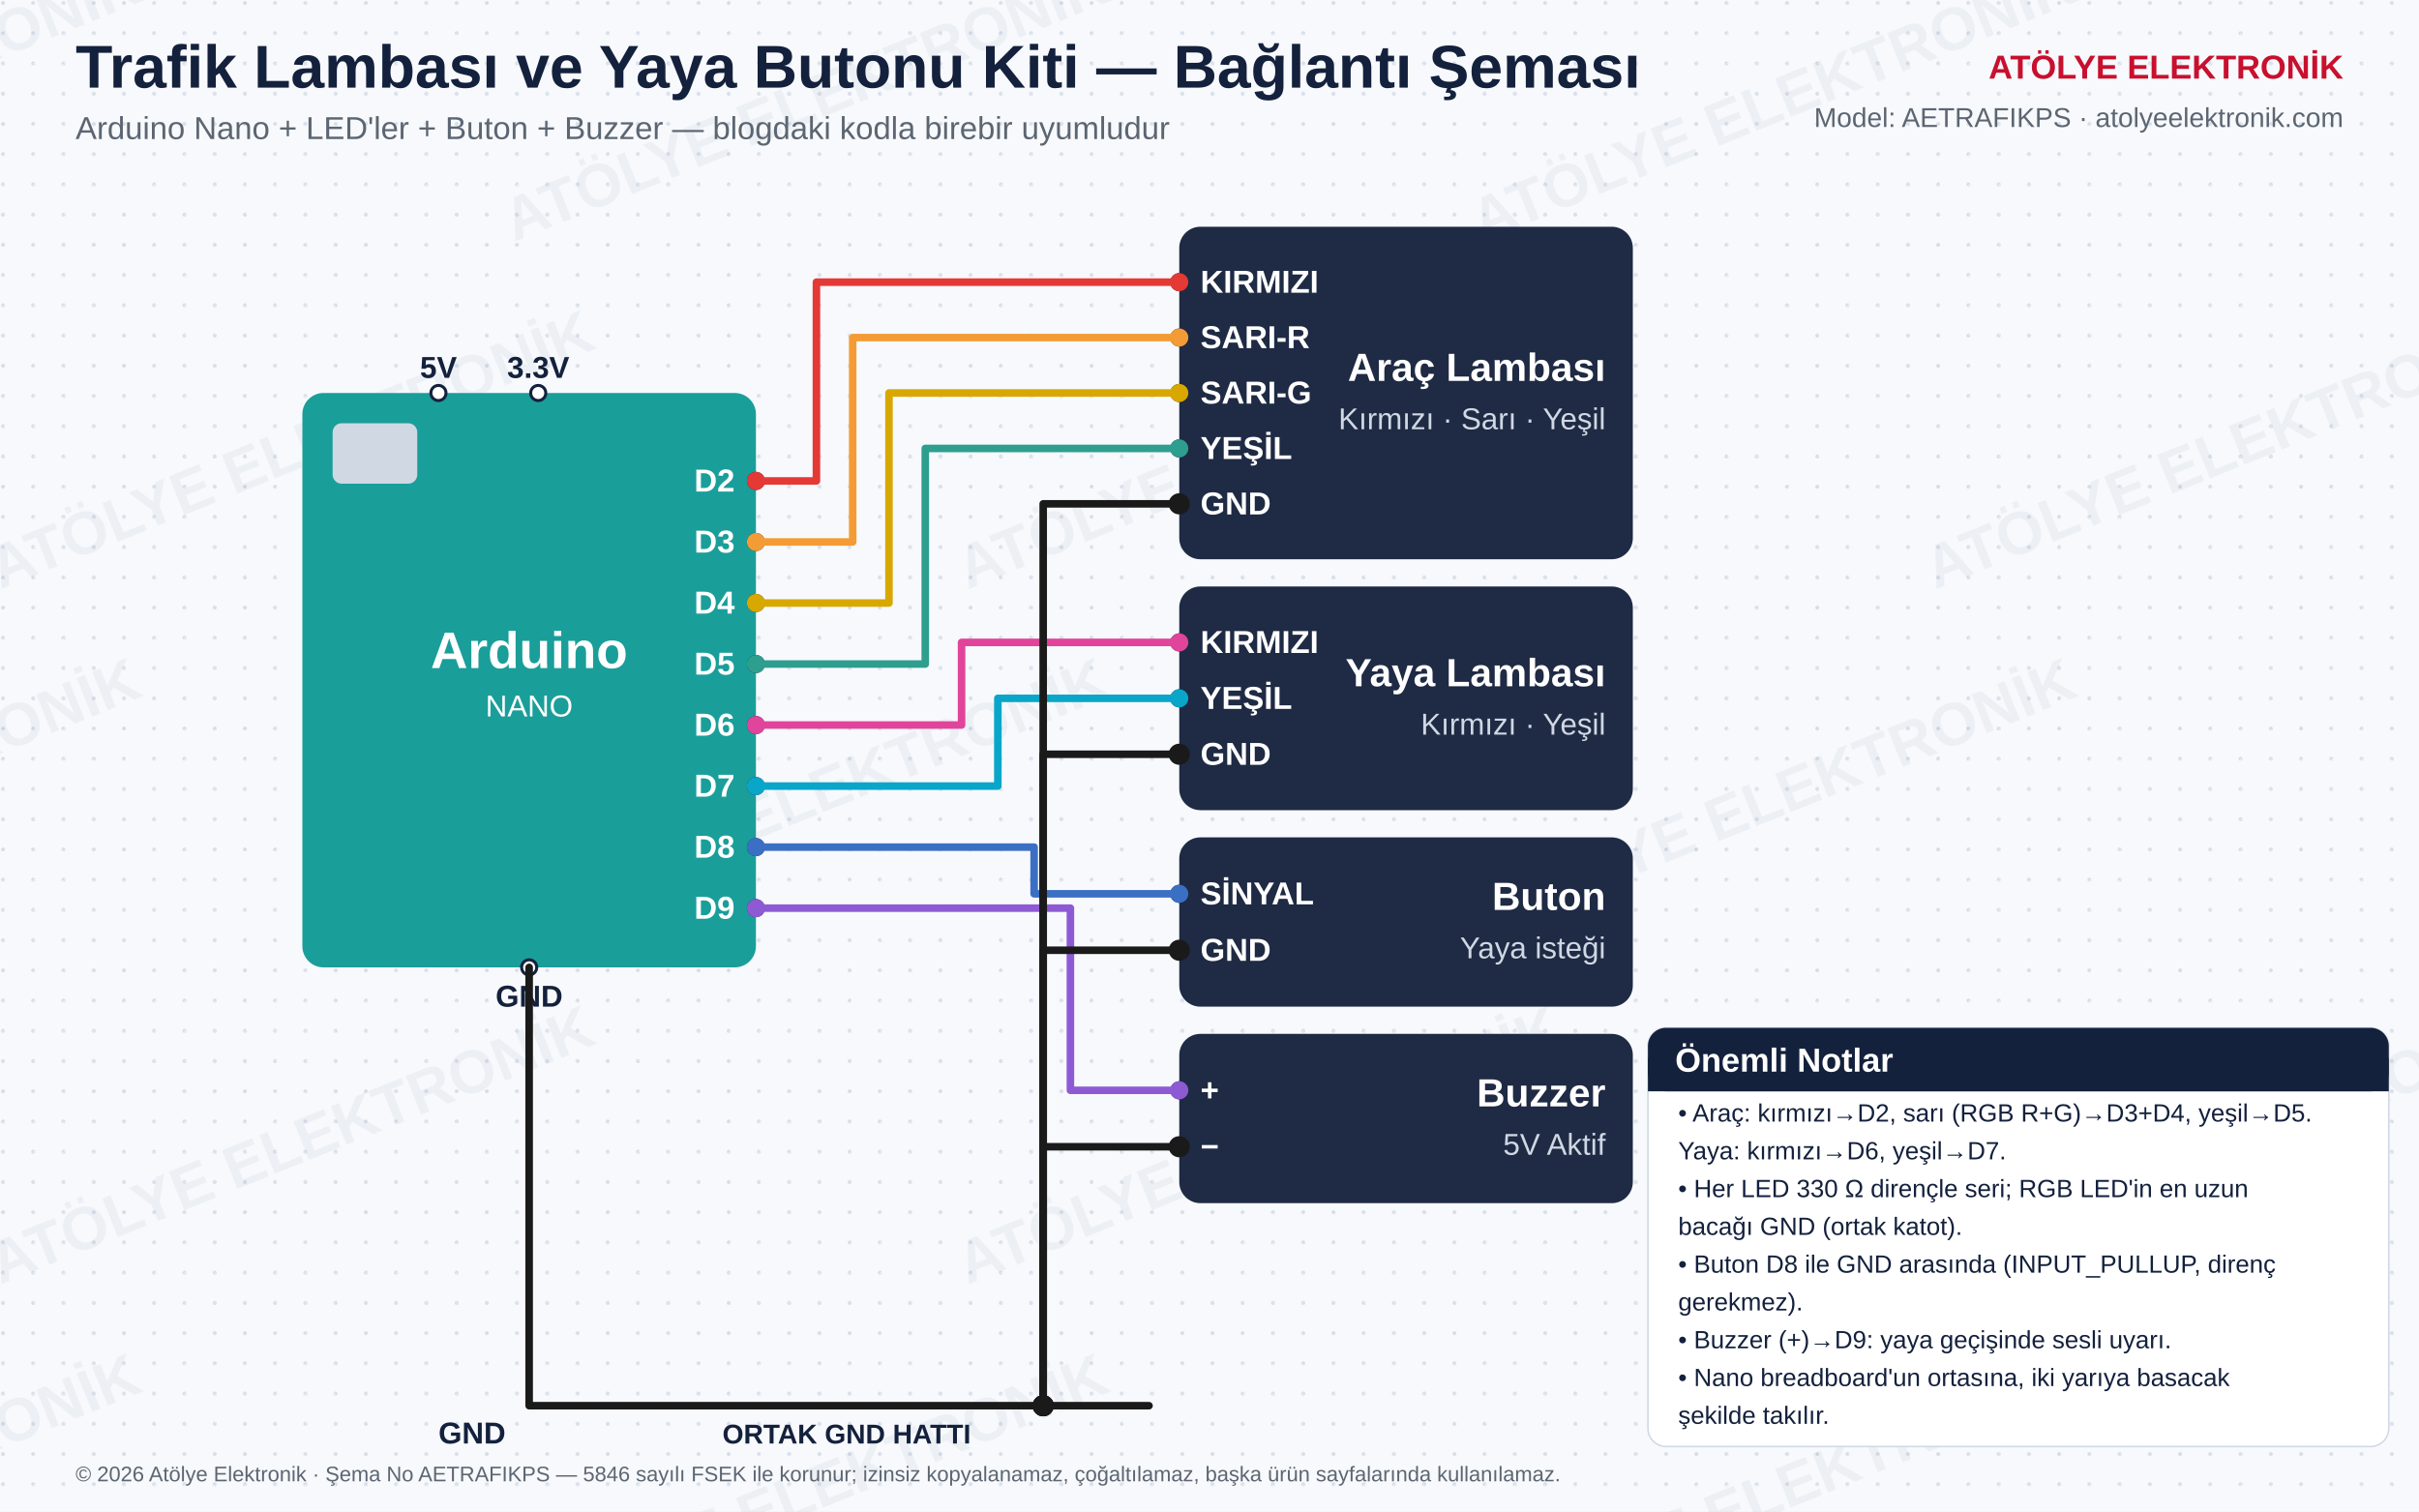
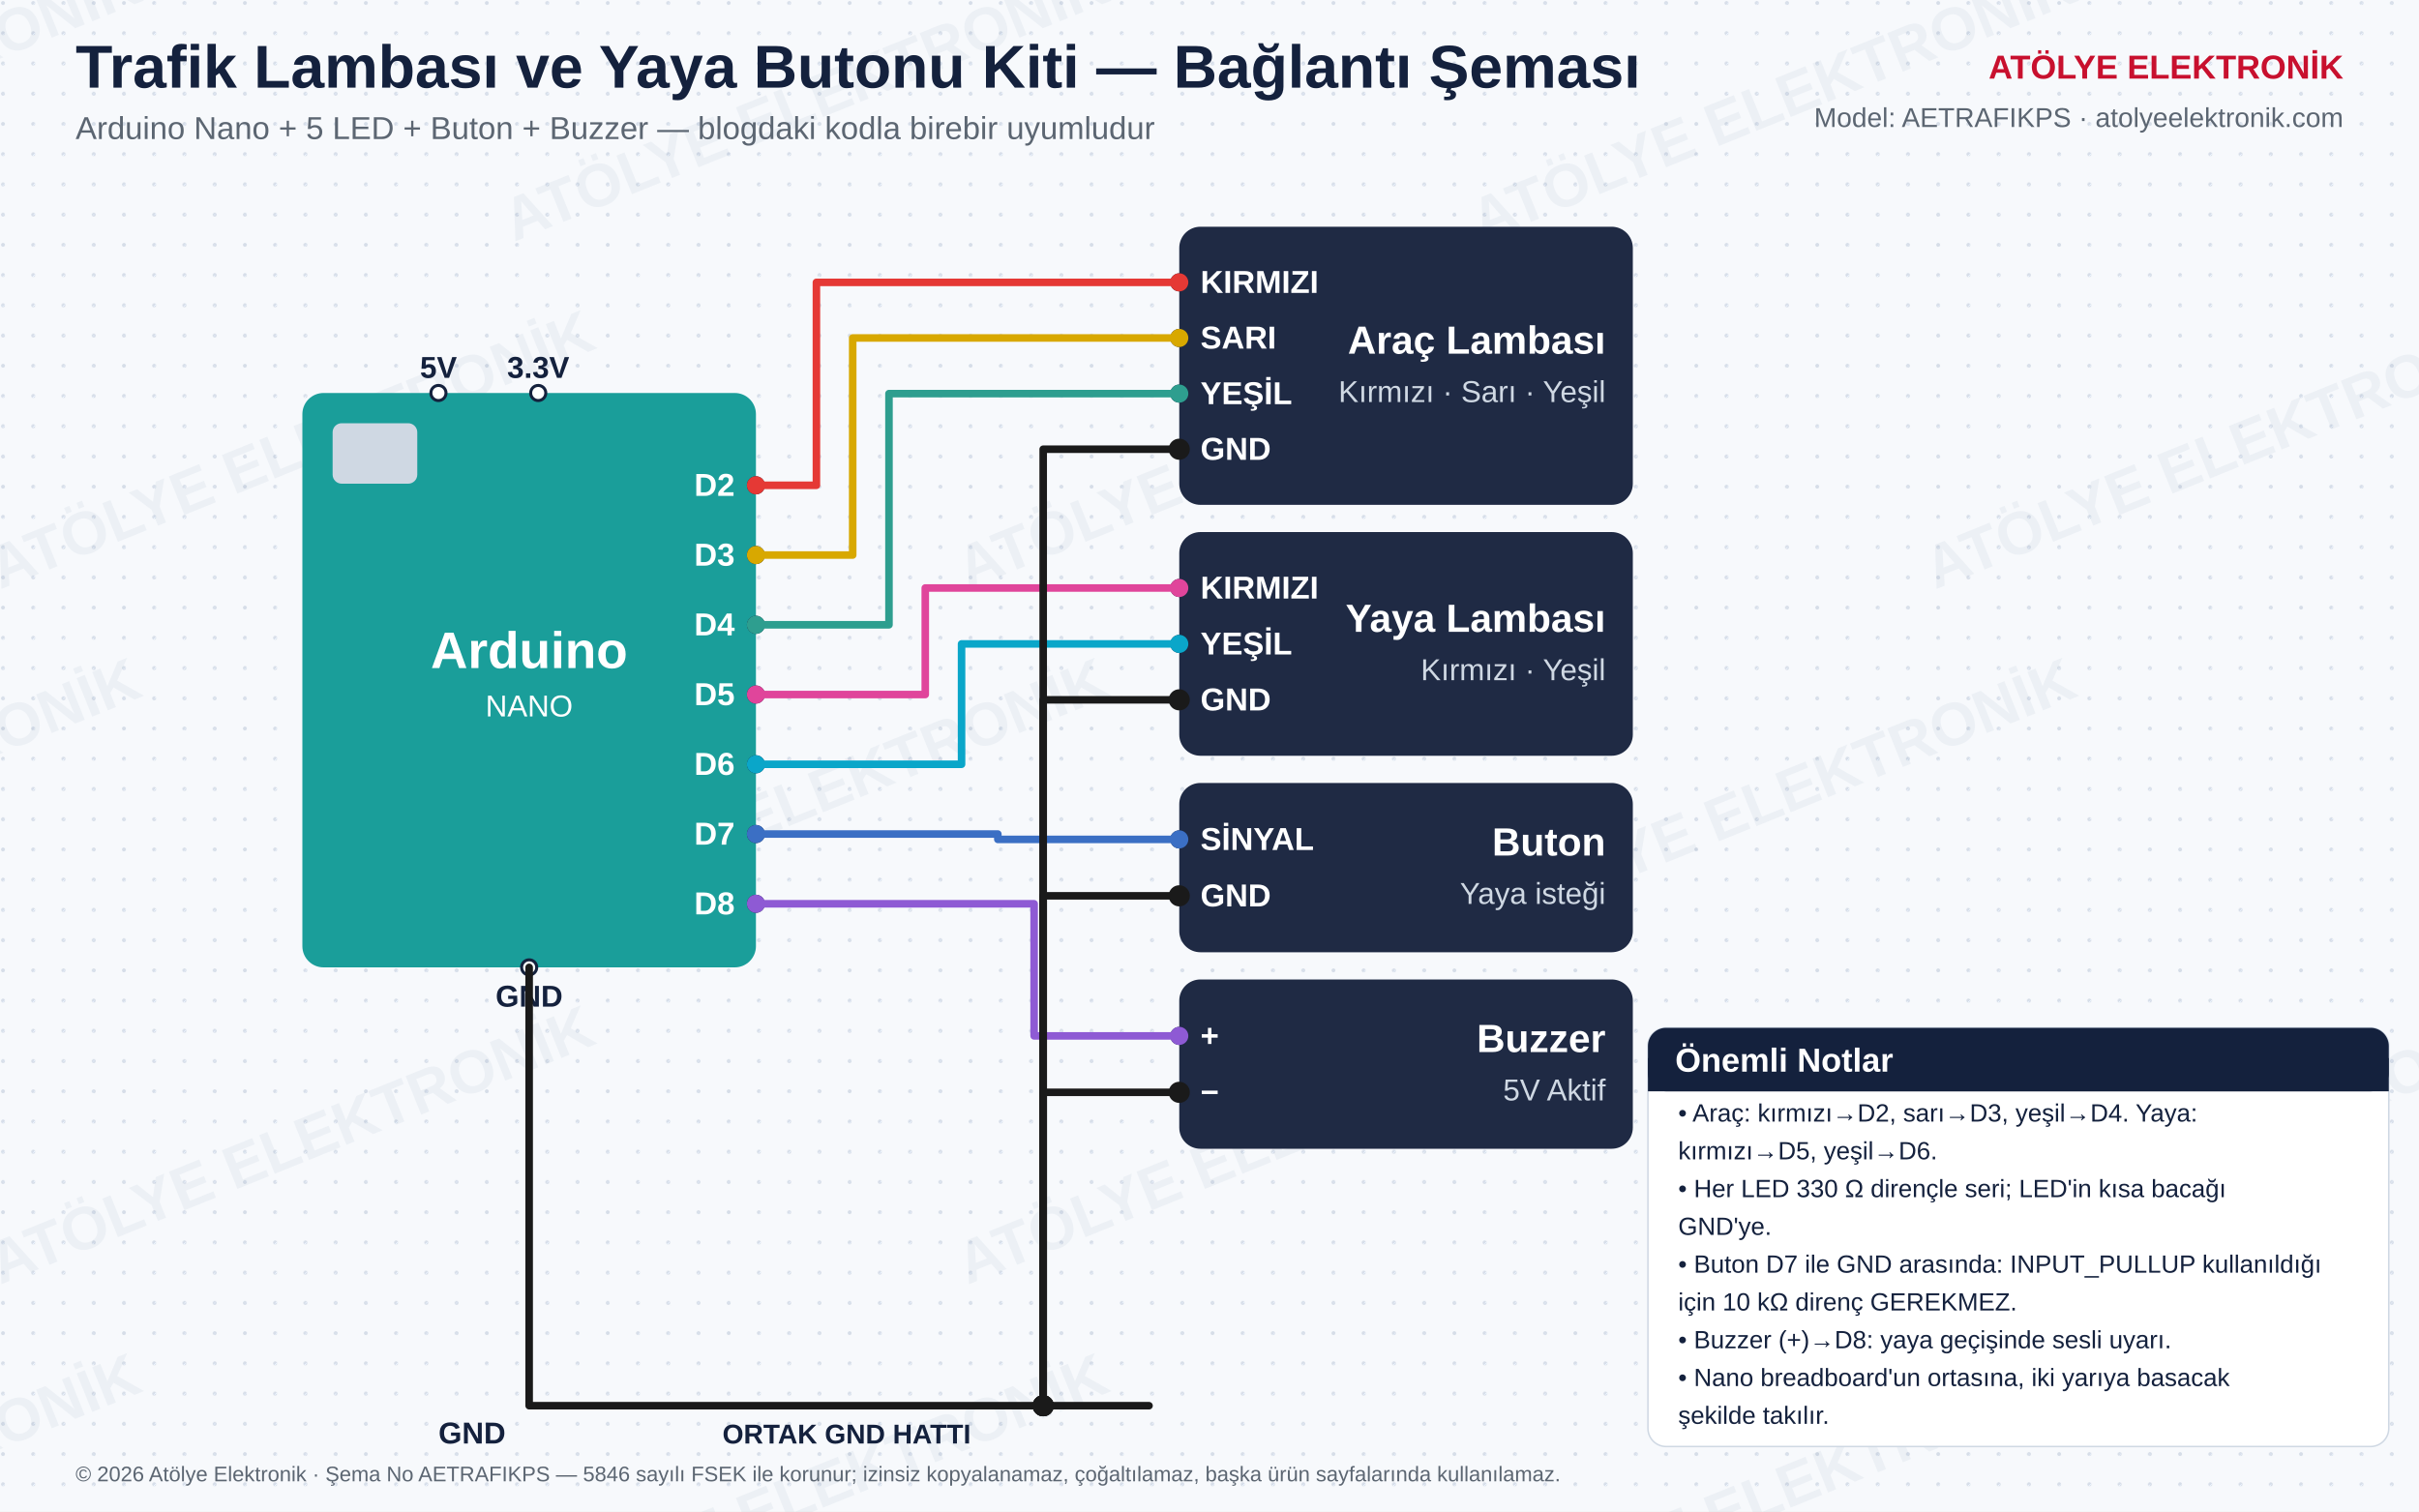
<svg xmlns="http://www.w3.org/2000/svg" width="1600" height="1000" viewBox="0 0 1600 1000" font-family="Segoe UI, Arial, sans-serif">
  <defs>
    <pattern id="dots" width="20" height="20" patternUnits="userSpaceOnUse">
      <circle cx="2" cy="2" r="1.3" fill="#d6dde8" />
    </pattern>
  </defs>
  <rect width="1600" height="1000" fill="#f7f9fc" />
  <rect width="1600" height="1000" fill="url(#dots)" />
  <g opacity="0.045" font-weight="800" font-size="40" fill="#003360">
    <text x="-300" y="160" transform="rotate(-22 -300 160)">ATÖLYE ELEKTRONİK</text>
    <text x="340" y="160" transform="rotate(-22 340 160)">ATÖLYE ELEKTRONİK</text>
    <text x="980" y="160" transform="rotate(-22 980 160)">ATÖLYE ELEKTRONİK</text>
    <text x="1620" y="160" transform="rotate(-22 1620 160)">ATÖLYE ELEKTRONİK</text>
    <text x="0" y="390" transform="rotate(-22 0 390)">ATÖLYE ELEKTRONİK</text>
    <text x="640" y="390" transform="rotate(-22 640 390)">ATÖLYE ELEKTRONİK</text>
    <text x="1280" y="390" transform="rotate(-22 1280 390)">ATÖLYE ELEKTRONİK</text>
    <text x="-300" y="620" transform="rotate(-22 -300 620)">ATÖLYE ELEKTRONİK</text>
    <text x="340" y="620" transform="rotate(-22 340 620)">ATÖLYE ELEKTRONİK</text>
    <text x="980" y="620" transform="rotate(-22 980 620)">ATÖLYE ELEKTRONİK</text>
    <text x="1620" y="620" transform="rotate(-22 1620 620)">ATÖLYE ELEKTRONİK</text>
    <text x="0" y="850" transform="rotate(-22 0 850)">ATÖLYE ELEKTRONİK</text>
    <text x="640" y="850" transform="rotate(-22 640 850)">ATÖLYE ELEKTRONİK</text>
    <text x="1280" y="850" transform="rotate(-22 1280 850)">ATÖLYE ELEKTRONİK</text>
    <text x="-300" y="1080" transform="rotate(-22 -300 1080)">ATÖLYE ELEKTRONİK</text>
    <text x="340" y="1080" transform="rotate(-22 340 1080)">ATÖLYE ELEKTRONİK</text>
    <text x="980" y="1080" transform="rotate(-22 980 1080)">ATÖLYE ELEKTRONİK</text>
    <text x="1620" y="1080" transform="rotate(-22 1620 1080)">ATÖLYE ELEKTRONİK</text>
  </g>
  <text x="50" y="58" font-size="40" font-weight="800" fill="#14213d">Trafik Lambası ve Yaya Butonu Kiti — Bağlantı Şeması</text>
-   <text x="50" y="92" font-size="21" fill="#5c6672">Arduino Nano + LED'ler + Buton + Buzzer — blogdaki kodla birebir uyumludur</text>
+   <text x="50" y="92" font-size="21" fill="#5c6672">Arduino Nano + 5 LED + Buton + Buzzer — blogdaki kodla birebir uyumludur</text>
  <text x="1550" y="52" text-anchor="end" font-size="22" font-weight="800" fill="#c8102e">ATÖLYE ELEKTRONİK</text>
  <text x="1550" y="84" text-anchor="end" font-size="18" fill="#5c6672">Model: AETRAFIKPS · atolyeelektronik.com</text>
  <rect x="200" y="260" width="300" height="380" rx="14" fill="#1a9e9a" />
  <text x="350.0" y="442.0" text-anchor="middle" font-size="34" font-weight="700" fill="#fff">Arduino</text>
  <text x="350.0" y="474.0" text-anchor="middle" font-size="20" fill="#ffffff">NANO</text>
-   <text x="486" y="325.188" text-anchor="end" font-size="21" font-weight="700" fill="#fff">D2</text>
-   <circle cx="500" cy="318.188" r="5" fill="#fff" stroke="#14213d" stroke-width="2" />
-   <text x="486" y="365.562" text-anchor="end" font-size="21" font-weight="700" fill="#fff">D3</text>
-   <circle cx="500" cy="358.562" r="5" fill="#fff" stroke="#14213d" stroke-width="2" />
-   <text x="486" y="405.938" text-anchor="end" font-size="21" font-weight="700" fill="#fff">D4</text>
-   <circle cx="500" cy="398.938" r="5" fill="#fff" stroke="#14213d" stroke-width="2" />
-   <text x="486" y="446.312" text-anchor="end" font-size="21" font-weight="700" fill="#fff">D5</text>
-   <circle cx="500" cy="439.312" r="5" fill="#fff" stroke="#14213d" stroke-width="2" />
-   <text x="486" y="486.688" text-anchor="end" font-size="21" font-weight="700" fill="#fff">D6</text>
-   <circle cx="500" cy="479.688" r="5" fill="#fff" stroke="#14213d" stroke-width="2" />
-   <text x="486" y="527.062" text-anchor="end" font-size="21" font-weight="700" fill="#fff">D7</text>
-   <circle cx="500" cy="520.062" r="5" fill="#fff" stroke="#14213d" stroke-width="2" />
-   <text x="486" y="567.438" text-anchor="end" font-size="21" font-weight="700" fill="#fff">D8</text>
-   <circle cx="500" cy="560.438" r="5" fill="#fff" stroke="#14213d" stroke-width="2" />
-   <text x="486" y="607.812" text-anchor="end" font-size="21" font-weight="700" fill="#fff">D9</text>
-   <circle cx="500" cy="600.812" r="5" fill="#fff" stroke="#14213d" stroke-width="2" />
+   <text x="486" y="328.071" text-anchor="end" font-size="21" font-weight="700" fill="#fff">D2</text>
+   <circle cx="500" cy="321.071" r="5" fill="#fff" stroke="#14213d" stroke-width="2" />
+   <text x="486" y="374.214" text-anchor="end" font-size="21" font-weight="700" fill="#fff">D3</text>
+   <circle cx="500" cy="367.214" r="5" fill="#fff" stroke="#14213d" stroke-width="2" />
+   <text x="486" y="420.357" text-anchor="end" font-size="21" font-weight="700" fill="#fff">D4</text>
+   <circle cx="500" cy="413.357" r="5" fill="#fff" stroke="#14213d" stroke-width="2" />
+   <text x="486" y="466.5" text-anchor="end" font-size="21" font-weight="700" fill="#fff">D5</text>
+   <circle cx="500" cy="459.5" r="5" fill="#fff" stroke="#14213d" stroke-width="2" />
+   <text x="486" y="512.643" text-anchor="end" font-size="21" font-weight="700" fill="#fff">D6</text>
+   <circle cx="500" cy="505.643" r="5" fill="#fff" stroke="#14213d" stroke-width="2" />
+   <text x="486" y="558.786" text-anchor="end" font-size="21" font-weight="700" fill="#fff">D7</text>
+   <circle cx="500" cy="551.786" r="5" fill="#fff" stroke="#14213d" stroke-width="2" />
+   <text x="486" y="604.929" text-anchor="end" font-size="21" font-weight="700" fill="#fff">D8</text>
+   <circle cx="500" cy="597.929" r="5" fill="#fff" stroke="#14213d" stroke-width="2" />
  <text x="290.0" y="250" text-anchor="middle" font-size="20" font-weight="700" fill="#14213d">5V</text>
  <circle cx="290.0" cy="260" r="5" fill="#fff" stroke="#14213d" stroke-width="2" />
  <text x="356.0" y="250" text-anchor="middle" font-size="20" font-weight="700" fill="#14213d">3.3V</text>
  <circle cx="356.0" cy="260" r="5" fill="#fff" stroke="#14213d" stroke-width="2" />
  <text x="350.0" y="666" text-anchor="middle" font-size="20" font-weight="700" fill="#14213d">GND</text>
  <circle cx="350.0" cy="640" r="5" fill="#fff" stroke="#14213d" stroke-width="2" />
  <rect x="220" y="280" width="56" height="40" rx="6" fill="#cfd8e3" />
-   <rect x="780" y="150" width="300" height="220" rx="14" fill="#1f2a44" />
-   <text x="1062" y="252.0" text-anchor="end" font-size="26" font-weight="700" fill="#fff">Araç Lambası</text>
-   <text x="1062" y="284.0" text-anchor="end" font-size="20" fill="#cfd8e3">Kırmızı · Sarı · Yeşil</text>
-   <text x="794" y="193.667" font-size="21" font-weight="700" fill="#fff">KIRMIZI</text>
-   <circle cx="780" cy="186.667" r="5" fill="#fff" stroke="#14213d" stroke-width="2" />
-   <text x="794" y="230.333" font-size="21" font-weight="700" fill="#fff">SARI-R</text>
-   <circle cx="780" cy="223.333" r="5" fill="#fff" stroke="#14213d" stroke-width="2" />
-   <text x="794" y="267.0" font-size="21" font-weight="700" fill="#fff">SARI-G</text>
-   <circle cx="780" cy="260.0" r="5" fill="#fff" stroke="#14213d" stroke-width="2" />
-   <text x="794" y="303.667" font-size="21" font-weight="700" fill="#fff">YEŞİL</text>
-   <circle cx="780" cy="296.667" r="5" fill="#fff" stroke="#14213d" stroke-width="2" />
-   <text x="794" y="340.333" font-size="21" font-weight="700" fill="#fff">GND</text>
-   <circle cx="780" cy="333.333" r="5" fill="#fff" stroke="#14213d" stroke-width="2" />
-   <rect x="780" y="388" width="300" height="148" rx="14" fill="#1f2a44" />
-   <text x="1062" y="454.0" text-anchor="end" font-size="26" font-weight="700" fill="#fff">Yaya Lambası</text>
-   <text x="1062" y="486.0" text-anchor="end" font-size="20" fill="#cfd8e3">Kırmızı · Yeşil</text>
-   <text x="794" y="432.0" font-size="21" font-weight="700" fill="#fff">KIRMIZI</text>
-   <circle cx="780" cy="425.0" r="5" fill="#fff" stroke="#14213d" stroke-width="2" />
-   <text x="794" y="469.0" font-size="21" font-weight="700" fill="#fff">YEŞİL</text>
-   <circle cx="780" cy="462.0" r="5" fill="#fff" stroke="#14213d" stroke-width="2" />
-   <text x="794" y="506.0" font-size="21" font-weight="700" fill="#fff">GND</text>
-   <circle cx="780" cy="499.0" r="5" fill="#fff" stroke="#14213d" stroke-width="2" />
-   <rect x="780" y="554" width="300" height="112" rx="14" fill="#1f2a44" />
-   <text x="1062" y="602.0" text-anchor="end" font-size="26" font-weight="700" fill="#fff">Buton</text>
-   <text x="1062" y="634.0" text-anchor="end" font-size="20" fill="#cfd8e3">Yaya isteği</text>
-   <text x="794" y="598.333" font-size="21" font-weight="700" fill="#fff">SİNYAL</text>
-   <circle cx="780" cy="591.333" r="5" fill="#fff" stroke="#14213d" stroke-width="2" />
-   <text x="794" y="635.667" font-size="21" font-weight="700" fill="#fff">GND</text>
-   <circle cx="780" cy="628.667" r="5" fill="#fff" stroke="#14213d" stroke-width="2" />
-   <rect x="780" y="684" width="300" height="112" rx="14" fill="#1f2a44" />
-   <text x="1062" y="732.0" text-anchor="end" font-size="26" font-weight="700" fill="#fff">Buzzer</text>
-   <text x="1062" y="764.0" text-anchor="end" font-size="20" fill="#cfd8e3">5V Aktif</text>
-   <text x="794" y="728.333" font-size="21" font-weight="700" fill="#fff">+</text>
-   <circle cx="780" cy="721.333" r="5" fill="#fff" stroke="#14213d" stroke-width="2" />
-   <text x="794" y="765.667" font-size="21" font-weight="700" fill="#fff">−</text>
-   <circle cx="780" cy="758.667" r="5" fill="#fff" stroke="#14213d" stroke-width="2" />
-   <path d="M 500 318.188 L 540 318.188 L 540 186.667 L 780 186.667" fill="none" stroke="#e53935" stroke-width="5" stroke-linejoin="round" stroke-linecap="round" />
-   <circle cx="500" cy="318.188" r="6" fill="#e53935" />
-   <circle cx="780" cy="186.667" r="6" fill="#e53935" />
-   <path d="M 500 358.562 L 564 358.562 L 564 223.333 L 780 223.333" fill="none" stroke="#f39c35" stroke-width="5" stroke-linejoin="round" stroke-linecap="round" />
-   <circle cx="500" cy="358.562" r="6" fill="#f39c35" />
-   <circle cx="780" cy="223.333" r="6" fill="#f39c35" />
-   <path d="M 500 398.938 L 588 398.938 L 588 260.0 L 780 260.0" fill="none" stroke="#d8a800" stroke-width="5" stroke-linejoin="round" stroke-linecap="round" />
-   <circle cx="500" cy="398.938" r="6" fill="#d8a800" />
-   <circle cx="780" cy="260.0" r="6" fill="#d8a800" />
-   <path d="M 500 439.312 L 612 439.312 L 612 296.667 L 780 296.667" fill="none" stroke="#2e9e8f" stroke-width="5" stroke-linejoin="round" stroke-linecap="round" />
-   <circle cx="500" cy="439.312" r="6" fill="#2e9e8f" />
-   <circle cx="780" cy="296.667" r="6" fill="#2e9e8f" />
-   <path d="M 500 479.688 L 636 479.688 L 636 425.0 L 780 425.0" fill="none" stroke="#e0459b" stroke-width="5" stroke-linejoin="round" stroke-linecap="round" />
-   <circle cx="500" cy="479.688" r="6" fill="#e0459b" />
-   <circle cx="780" cy="425.0" r="6" fill="#e0459b" />
-   <path d="M 500 520.062 L 660 520.062 L 660 462.0 L 780 462.0" fill="none" stroke="#0aa6c9" stroke-width="5" stroke-linejoin="round" stroke-linecap="round" />
-   <circle cx="500" cy="520.062" r="6" fill="#0aa6c9" />
-   <circle cx="780" cy="462.0" r="6" fill="#0aa6c9" />
-   <path d="M 500 560.438 L 684 560.438 L 684 591.333 L 780 591.333" fill="none" stroke="#3b6fc4" stroke-width="5" stroke-linejoin="round" stroke-linecap="round" />
-   <circle cx="500" cy="560.438" r="6" fill="#3b6fc4" />
-   <circle cx="780" cy="591.333" r="6" fill="#3b6fc4" />
-   <path d="M 500 600.812 L 708 600.812 L 708 721.333 L 780 721.333" fill="none" stroke="#8e5ad4" stroke-width="5" stroke-linejoin="round" stroke-linecap="round" />
-   <circle cx="500" cy="600.812" r="6" fill="#8e5ad4" />
-   <circle cx="780" cy="721.333" r="6" fill="#8e5ad4" />
+   <rect x="780" y="150" width="300" height="184" rx="14" fill="#1f2a44" />
+   <text x="1062" y="234.0" text-anchor="end" font-size="26" font-weight="700" fill="#fff">Araç Lambası</text>
+   <text x="1062" y="266.0" text-anchor="end" font-size="20" fill="#cfd8e3">Kırmızı · Sarı · Yeşil</text>
+   <text x="794" y="193.8" font-size="21" font-weight="700" fill="#fff">KIRMIZI</text>
+   <circle cx="780" cy="186.8" r="5" fill="#fff" stroke="#14213d" stroke-width="2" />
+   <text x="794" y="230.6" font-size="21" font-weight="700" fill="#fff">SARI</text>
+   <circle cx="780" cy="223.6" r="5" fill="#fff" stroke="#14213d" stroke-width="2" />
+   <text x="794" y="267.4" font-size="21" font-weight="700" fill="#fff">YEŞİL</text>
+   <circle cx="780" cy="260.4" r="5" fill="#fff" stroke="#14213d" stroke-width="2" />
+   <text x="794" y="304.2" font-size="21" font-weight="700" fill="#fff">GND</text>
+   <circle cx="780" cy="297.2" r="5" fill="#fff" stroke="#14213d" stroke-width="2" />
+   <rect x="780" y="352" width="300" height="148" rx="14" fill="#1f2a44" />
+   <text x="1062" y="418.0" text-anchor="end" font-size="26" font-weight="700" fill="#fff">Yaya Lambası</text>
+   <text x="1062" y="450.0" text-anchor="end" font-size="20" fill="#cfd8e3">Kırmızı · Yeşil</text>
+   <text x="794" y="396.0" font-size="21" font-weight="700" fill="#fff">KIRMIZI</text>
+   <circle cx="780" cy="389.0" r="5" fill="#fff" stroke="#14213d" stroke-width="2" />
+   <text x="794" y="433.0" font-size="21" font-weight="700" fill="#fff">YEŞİL</text>
+   <circle cx="780" cy="426.0" r="5" fill="#fff" stroke="#14213d" stroke-width="2" />
+   <text x="794" y="470.0" font-size="21" font-weight="700" fill="#fff">GND</text>
+   <circle cx="780" cy="463.0" r="5" fill="#fff" stroke="#14213d" stroke-width="2" />
+   <rect x="780" y="518" width="300" height="112" rx="14" fill="#1f2a44" />
+   <text x="1062" y="566.0" text-anchor="end" font-size="26" font-weight="700" fill="#fff">Buton</text>
+   <text x="1062" y="598.0" text-anchor="end" font-size="20" fill="#cfd8e3">Yaya isteği</text>
+   <text x="794" y="562.333" font-size="21" font-weight="700" fill="#fff">SİNYAL</text>
+   <circle cx="780" cy="555.333" r="5" fill="#fff" stroke="#14213d" stroke-width="2" />
+   <text x="794" y="599.667" font-size="21" font-weight="700" fill="#fff">GND</text>
+   <circle cx="780" cy="592.667" r="5" fill="#fff" stroke="#14213d" stroke-width="2" />
+   <rect x="780" y="648" width="300" height="112" rx="14" fill="#1f2a44" />
+   <text x="1062" y="696.0" text-anchor="end" font-size="26" font-weight="700" fill="#fff">Buzzer</text>
+   <text x="1062" y="728.0" text-anchor="end" font-size="20" fill="#cfd8e3">5V Aktif</text>
+   <text x="794" y="692.333" font-size="21" font-weight="700" fill="#fff">+</text>
+   <circle cx="780" cy="685.333" r="5" fill="#fff" stroke="#14213d" stroke-width="2" />
+   <text x="794" y="729.667" font-size="21" font-weight="700" fill="#fff">−</text>
+   <circle cx="780" cy="722.667" r="5" fill="#fff" stroke="#14213d" stroke-width="2" />
+   <path d="M 500 321.071 L 540 321.071 L 540 186.8 L 780 186.8" fill="none" stroke="#e53935" stroke-width="5" stroke-linejoin="round" stroke-linecap="round" />
+   <circle cx="500" cy="321.071" r="6" fill="#e53935" />
+   <circle cx="780" cy="186.8" r="6" fill="#e53935" />
+   <path d="M 500 367.214 L 564 367.214 L 564 223.6 L 780 223.6" fill="none" stroke="#d8a800" stroke-width="5" stroke-linejoin="round" stroke-linecap="round" />
+   <circle cx="500" cy="367.214" r="6" fill="#d8a800" />
+   <circle cx="780" cy="223.6" r="6" fill="#d8a800" />
+   <path d="M 500 413.357 L 588 413.357 L 588 260.4 L 780 260.4" fill="none" stroke="#2e9e8f" stroke-width="5" stroke-linejoin="round" stroke-linecap="round" />
+   <circle cx="500" cy="413.357" r="6" fill="#2e9e8f" />
+   <circle cx="780" cy="260.4" r="6" fill="#2e9e8f" />
+   <path d="M 500 459.5 L 612 459.5 L 612 389.0 L 780 389.0" fill="none" stroke="#e0459b" stroke-width="5" stroke-linejoin="round" stroke-linecap="round" />
+   <circle cx="500" cy="459.5" r="6" fill="#e0459b" />
+   <circle cx="780" cy="389.0" r="6" fill="#e0459b" />
+   <path d="M 500 505.643 L 636 505.643 L 636 426.0 L 780 426.0" fill="none" stroke="#0aa6c9" stroke-width="5" stroke-linejoin="round" stroke-linecap="round" />
+   <circle cx="500" cy="505.643" r="6" fill="#0aa6c9" />
+   <circle cx="780" cy="426.0" r="6" fill="#0aa6c9" />
+   <path d="M 500 551.786 L 660 551.786 L 660 555.333 L 780 555.333" fill="none" stroke="#3b6fc4" stroke-width="5" stroke-linejoin="round" stroke-linecap="round" />
+   <circle cx="500" cy="551.786" r="6" fill="#3b6fc4" />
+   <circle cx="780" cy="555.333" r="6" fill="#3b6fc4" />
+   <path d="M 500 597.929 L 684 597.929 L 684 685.333 L 780 685.333" fill="none" stroke="#8e5ad4" stroke-width="5" stroke-linejoin="round" stroke-linecap="round" />
+   <circle cx="500" cy="597.929" r="6" fill="#8e5ad4" />
+   <circle cx="780" cy="685.333" r="6" fill="#8e5ad4" />
  <path d="M 350.0 640 L 350.0 930 L 760 930" fill="none" stroke="#1a1a1a" stroke-width="5" stroke-linejoin="round" stroke-linecap="round" />
  <text x="290.0" y="955" text-anchor="start" font-size="20" font-weight="700" fill="#14213d">GND</text>
-   <path d="M 780 333.333 L 690 333.333 L 690 930" fill="none" stroke="#1a1a1a" stroke-width="5" stroke-linejoin="round" stroke-linecap="round" />
+   <path d="M 780 297.2 L 690 297.2 L 690 930" fill="none" stroke="#1a1a1a" stroke-width="5" stroke-linejoin="round" stroke-linecap="round" />
  <circle cx="690" cy="930" r="7" fill="#1a1a1a" />
-   <circle cx="780" cy="333.333" r="7" fill="#1a1a1a" />
-   <path d="M 780 499.0 L 690 499.0 L 690 930" fill="none" stroke="#1a1a1a" stroke-width="5" stroke-linejoin="round" stroke-linecap="round" />
+   <circle cx="780" cy="297.2" r="7" fill="#1a1a1a" />
+   <path d="M 780 463.0 L 690 463.0 L 690 930" fill="none" stroke="#1a1a1a" stroke-width="5" stroke-linejoin="round" stroke-linecap="round" />
  <circle cx="690" cy="930" r="7" fill="#1a1a1a" />
-   <circle cx="780" cy="499.0" r="7" fill="#1a1a1a" />
-   <path d="M 780 628.667 L 690 628.667 L 690 930" fill="none" stroke="#1a1a1a" stroke-width="5" stroke-linejoin="round" stroke-linecap="round" />
+   <circle cx="780" cy="463.0" r="7" fill="#1a1a1a" />
+   <path d="M 780 592.667 L 690 592.667 L 690 930" fill="none" stroke="#1a1a1a" stroke-width="5" stroke-linejoin="round" stroke-linecap="round" />
  <circle cx="690" cy="930" r="7" fill="#1a1a1a" />
-   <circle cx="780" cy="628.667" r="7" fill="#1a1a1a" />
-   <path d="M 780 758.667 L 690 758.667 L 690 930" fill="none" stroke="#1a1a1a" stroke-width="5" stroke-linejoin="round" stroke-linecap="round" />
+   <circle cx="780" cy="592.667" r="7" fill="#1a1a1a" />
+   <path d="M 780 722.667 L 690 722.667 L 690 930" fill="none" stroke="#1a1a1a" stroke-width="5" stroke-linejoin="round" stroke-linecap="round" />
  <circle cx="690" cy="930" r="7" fill="#1a1a1a" />
-   <circle cx="780" cy="758.667" r="7" fill="#1a1a1a" />
+   <circle cx="780" cy="722.667" r="7" fill="#1a1a1a" />
  <text x="560" y="955" text-anchor="middle" font-size="18" font-weight="700" fill="#14213d">ORTAK GND HATTI</text>
  <rect x="1090" y="680" width="490" height="277" rx="12" fill="#fff" stroke="#cfd8e3" />
  <rect x="1090" y="680" width="490" height="42" rx="12" fill="#14213d" />
  <rect x="1090" y="700" width="490" height="22" fill="#14213d" />
  <text x="1108" y="709" font-size="22" font-weight="700" fill="#fff">Önemli Notlar</text>
-   <text x="1110" y="742" font-size="16.5" fill="#14213d">• Araç: kırmızı→D2, sarı (RGB R+G)→D3+D4, yeşil→D5.</text>
-   <text x="1110" y="767" font-size="16.5" fill="#14213d">   Yaya: kırmızı→D6, yeşil→D7.</text>
-   <text x="1110" y="792" font-size="16.5" fill="#14213d">• Her LED 330 Ω dirençle seri; RGB LED'in en uzun</text>
-   <text x="1110" y="817" font-size="16.5" fill="#14213d">   bacağı GND (ortak katot).</text>
-   <text x="1110" y="842" font-size="16.5" fill="#14213d">• Buton D8 ile GND arasında (INPUT_PULLUP, direnç</text>
-   <text x="1110" y="867" font-size="16.5" fill="#14213d">   gerekmez).</text>
-   <text x="1110" y="892" font-size="16.5" fill="#14213d">• Buzzer (+)→D9: yaya geçişinde sesli uyarı.</text>
+   <text x="1110" y="742" font-size="16.5" fill="#14213d">• Araç: kırmızı→D2, sarı→D3, yeşil→D4. Yaya:</text>
+   <text x="1110" y="767" font-size="16.5" fill="#14213d">   kırmızı→D5, yeşil→D6.</text>
+   <text x="1110" y="792" font-size="16.5" fill="#14213d">• Her LED 330 Ω dirençle seri; LED'in kısa bacağı</text>
+   <text x="1110" y="817" font-size="16.5" fill="#14213d">   GND'ye.</text>
+   <text x="1110" y="842" font-size="16.5" fill="#14213d">• Buton D7 ile GND arasında: INPUT_PULLUP kullanıldığı</text>
+   <text x="1110" y="867" font-size="16.5" fill="#14213d">   için 10 kΩ direnç GEREKMEZ.</text>
+   <text x="1110" y="892" font-size="16.5" fill="#14213d">• Buzzer (+)→D8: yaya geçişinde sesli uyarı.</text>
  <text x="1110" y="917" font-size="16.5" fill="#14213d">• Nano breadboard'un ortasına, iki yarıya basacak</text>
  <text x="1110" y="942" font-size="16.5" fill="#14213d">   şekilde takılır.</text>
  <text x="50" y="980" font-size="14" fill="#5c6672">© 2026 Atölye Elektronik · Şema No AETRAFIKPS — 5846 sayılı FSEK ile korunur; izinsiz kopyalanamaz, çoğaltılamaz, başka ürün sayfalarında kullanılamaz.</text>
</svg>
